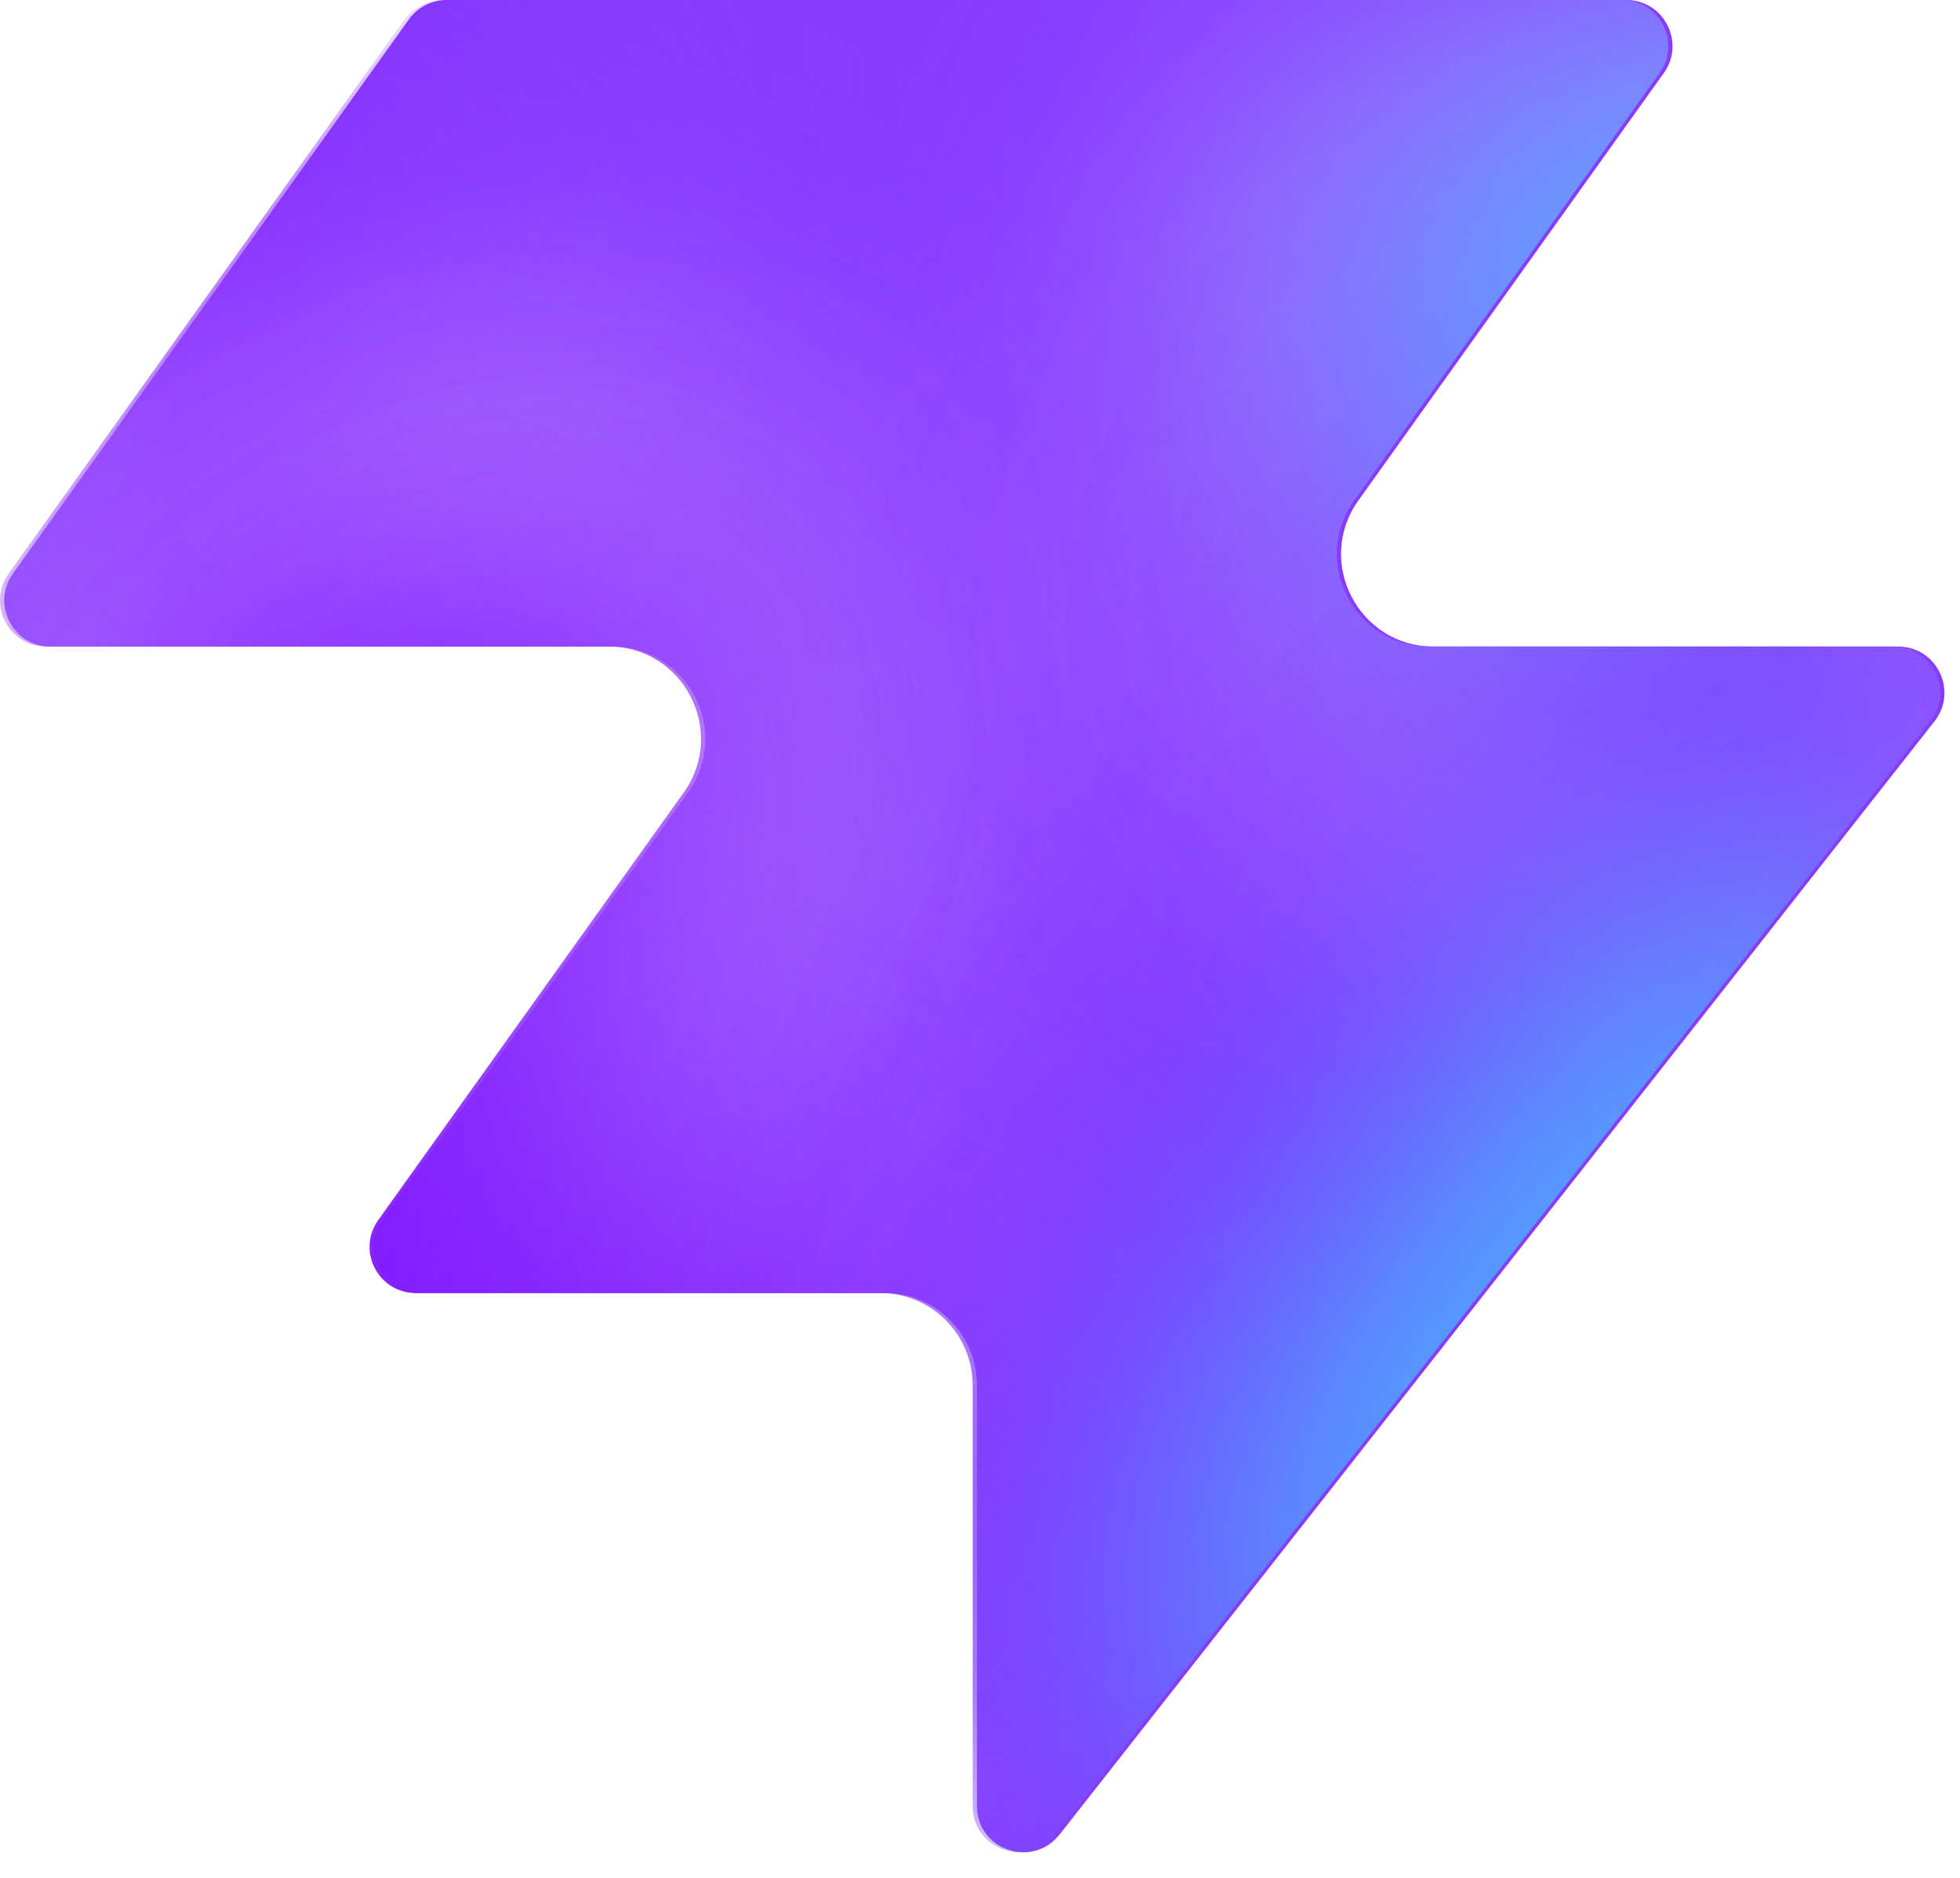
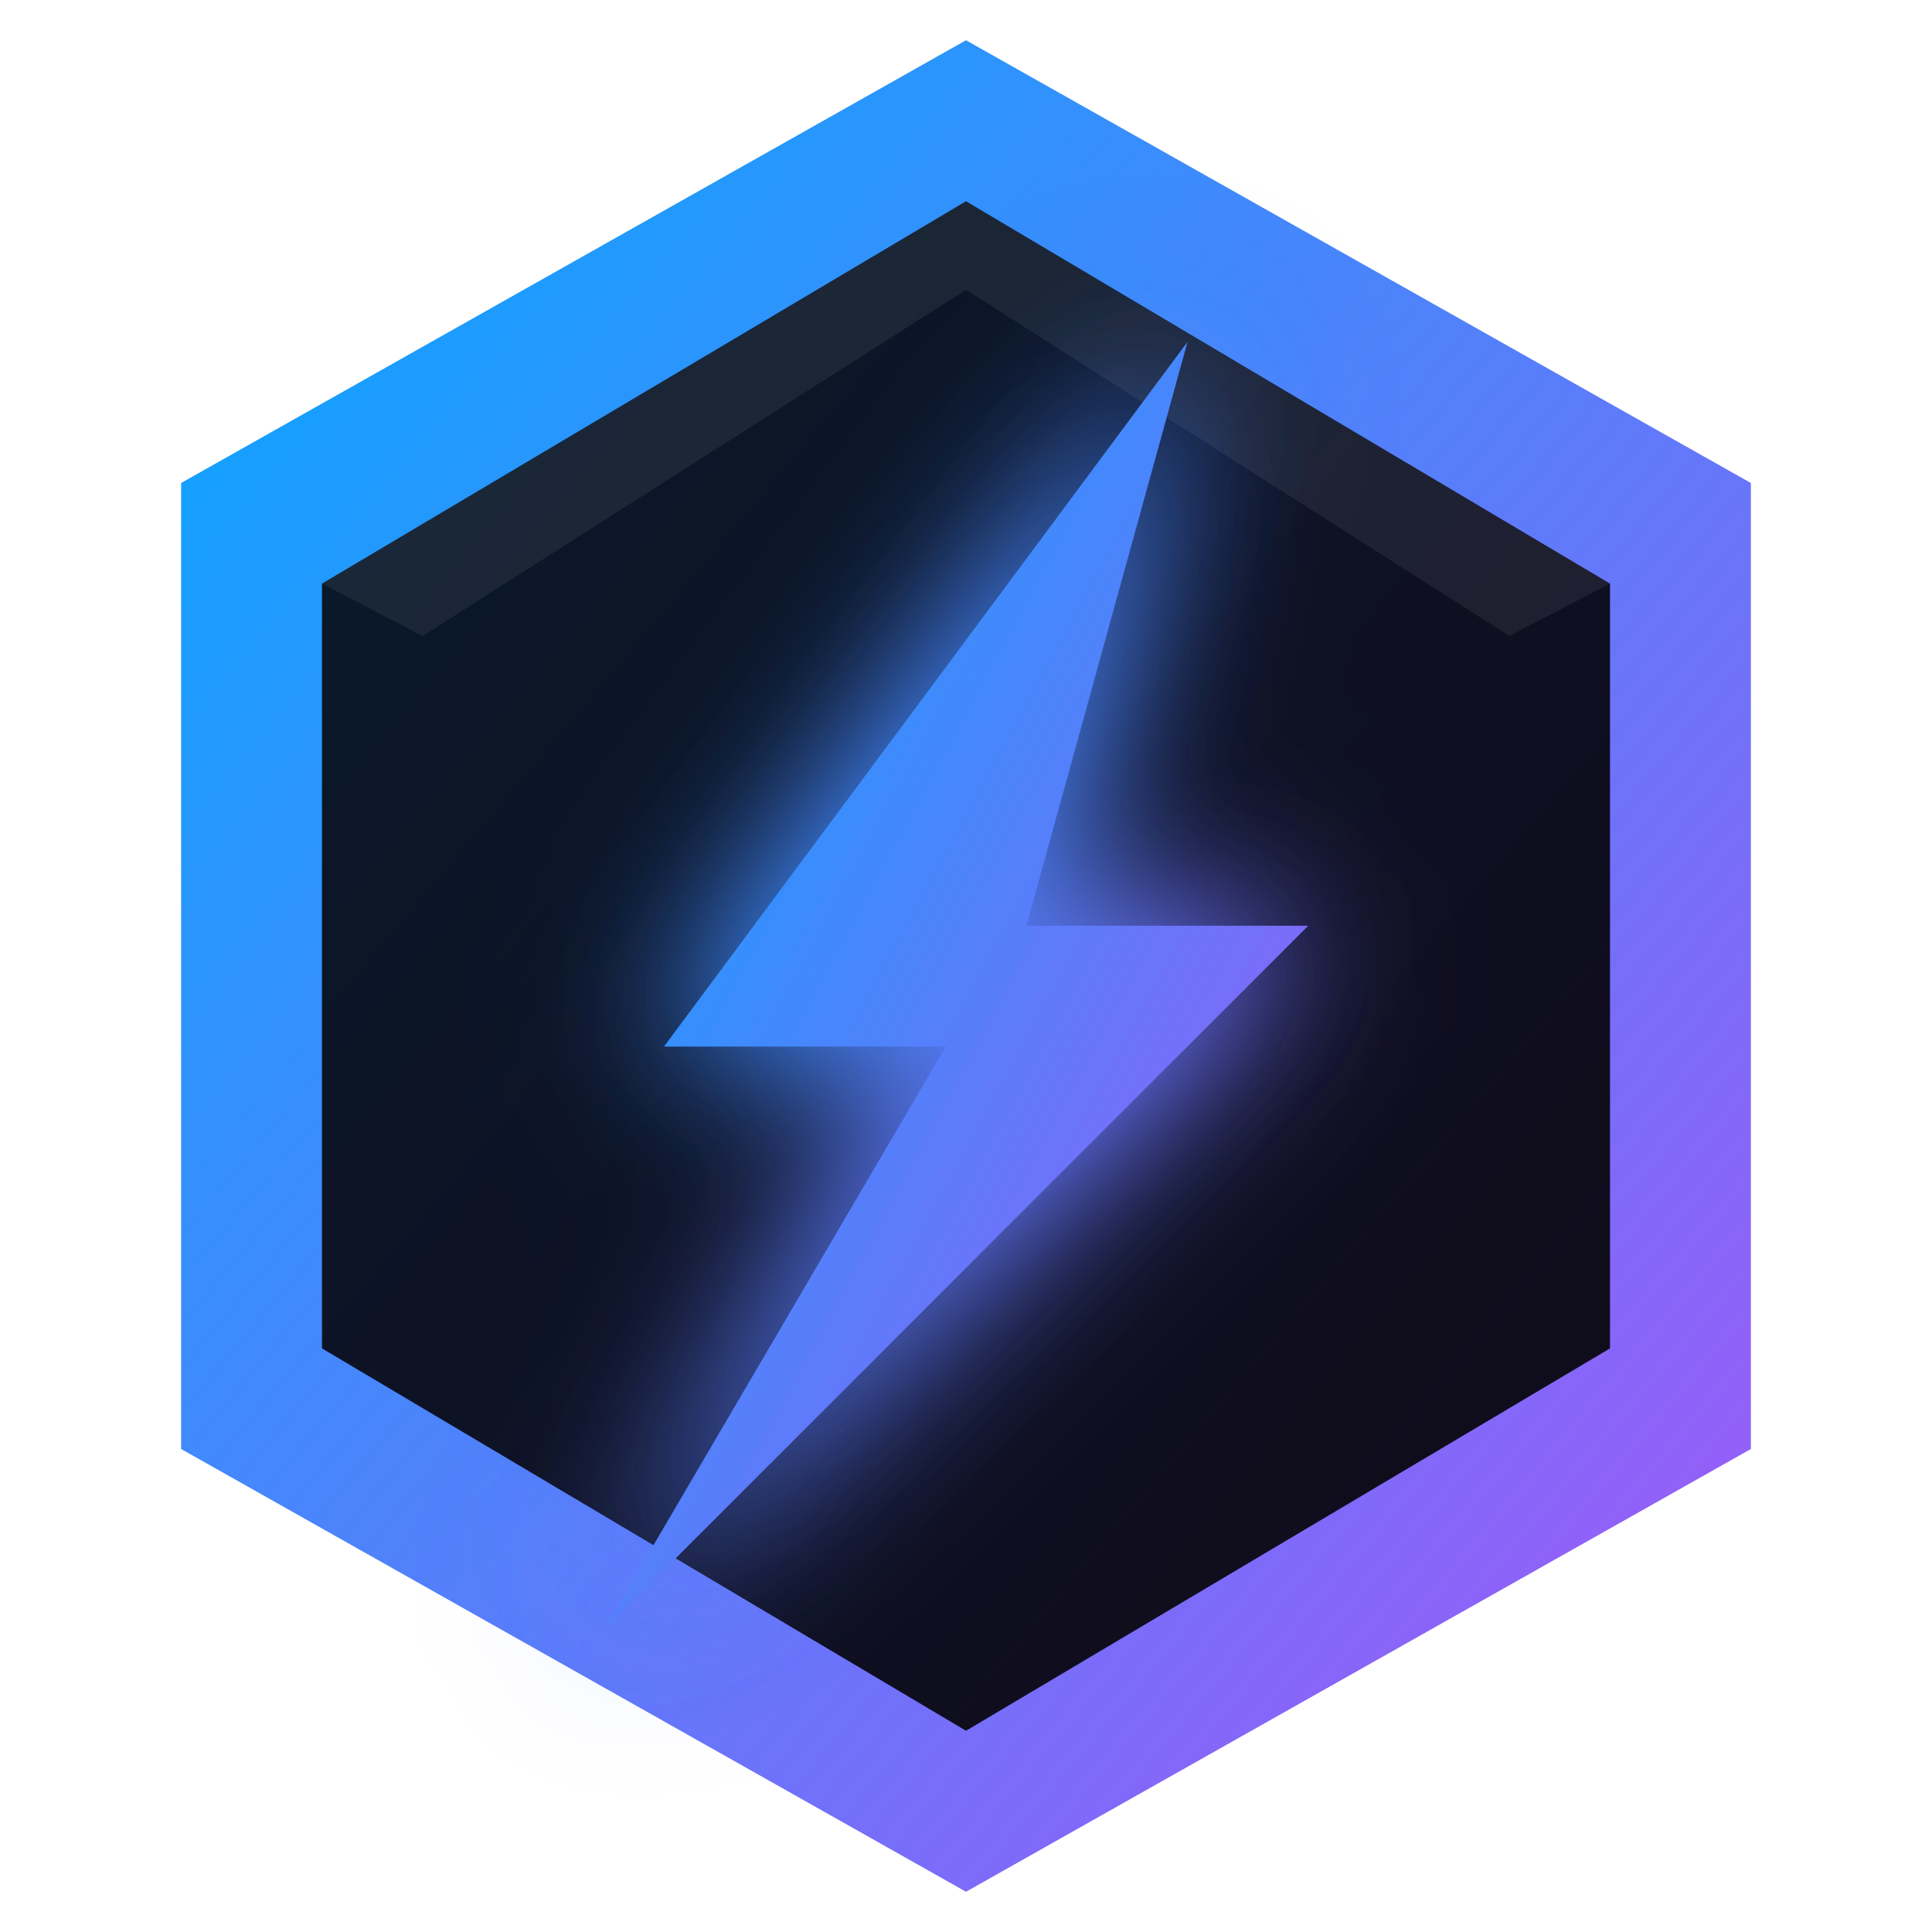
- <svg xmlns="http://www.w3.org/2000/svg" width="48" height="46" fill="none" viewBox="0 0 48 46">
-   <path fill="#863bff" d="M25.946 44.938c-.664.845-2.021.375-2.021-.698V33.937a2.26 2.26 0 0 0-2.262-2.262H10.287c-.92 0-1.456-1.04-.92-1.788l7.48-10.471c1.07-1.497 0-3.578-1.842-3.578H1.237c-.92 0-1.456-1.04-.92-1.788L10.013.474c.214-.297.556-.474.92-.474h28.894c.92 0 1.456 1.04.92 1.788l-7.48 10.471c-1.07 1.498 0 3.579 1.842 3.579h11.377c.943 0 1.473 1.088.89 1.83L25.947 44.94z" style="fill:#863bff;fill:color(display-p3 .525 .23 1);fill-opacity:1" />
-   <mask id="a" width="48" height="46" x="0" y="0" maskUnits="userSpaceOnUse" style="mask-type:alpha">
-     <path fill="#000" d="M25.842 44.938c-.664.844-2.021.375-2.021-.698V33.937a2.26 2.26 0 0 0-2.262-2.262H10.183c-.92 0-1.456-1.04-.92-1.788l7.48-10.471c1.07-1.498 0-3.579-1.842-3.579H1.133c-.92 0-1.456-1.04-.92-1.787L9.91.473c.214-.297.556-.474.92-.474h28.894c.92 0 1.456 1.04.92 1.788l-7.48 10.471c-1.07 1.498 0 3.578 1.842 3.578h11.377c.943 0 1.473 1.088.89 1.832L25.843 44.94z" style="fill:#000;fill-opacity:1" />
-   </mask>
-   <g mask="url(#a)">
-     <g filter="url(#b)">
-       <ellipse cx="5.508" cy="14.704" fill="#ede6ff" rx="5.508" ry="14.704" style="fill:#ede6ff;fill:color(display-p3 .927 .903 1);fill-opacity:1" transform="matrix(.00324 1 1 -.00324 -4.47 31.516)" />
-     </g>
-     <g filter="url(#c)">
-       <ellipse cx="10.399" cy="29.851" fill="#ede6ff" rx="10.399" ry="29.851" style="fill:#ede6ff;fill:color(display-p3 .927 .903 1);fill-opacity:1" transform="matrix(.00324 1 1 -.00324 -39.328 7.883)" />
-     </g>
-     <g filter="url(#d)">
-       <ellipse cx="5.508" cy="30.487" fill="#7e14ff" rx="5.508" ry="30.487" style="fill:#7e14ff;fill:color(display-p3 .492 .077 1);fill-opacity:1" transform="rotate(89.814 -25.913 -14.639)scale(1 -1)" />
-     </g>
-     <g filter="url(#e)">
-       <ellipse cx="5.508" cy="30.599" fill="#7e14ff" rx="5.508" ry="30.599" style="fill:#7e14ff;fill:color(display-p3 .492 .077 1);fill-opacity:1" transform="rotate(89.814 -32.644 -3.334)scale(1 -1)" />
-     </g>
-     <g filter="url(#f)">
-       <ellipse cx="5.508" cy="30.599" fill="#7e14ff" rx="5.508" ry="30.599" style="fill:#7e14ff;fill:color(display-p3 .492 .077 1);fill-opacity:1" transform="matrix(.00324 1 1 -.00324 -34.34 30.47)" />
-     </g>
-     <g filter="url(#g)">
-       <ellipse cx="14.072" cy="22.078" fill="#ede6ff" rx="14.072" ry="22.078" style="fill:#ede6ff;fill:color(display-p3 .927 .903 1);fill-opacity:1" transform="rotate(93.35 24.506 48.493)scale(-1 1)" />
-     </g>
-     <g filter="url(#h)">
-       <ellipse cx="3.47" cy="21.501" fill="#7e14ff" rx="3.47" ry="21.501" style="fill:#7e14ff;fill:color(display-p3 .492 .077 1);fill-opacity:1" transform="rotate(89.009 28.708 47.59)scale(-1 1)" />
-     </g>
-     <g filter="url(#i)">
-       <ellipse cx="3.47" cy="21.501" fill="#7e14ff" rx="3.47" ry="21.501" style="fill:#7e14ff;fill:color(display-p3 .492 .077 1);fill-opacity:1" transform="rotate(89.009 28.708 47.59)scale(-1 1)" />
-     </g>
-     <g filter="url(#j)">
-       <ellipse cx=".387" cy="8.972" fill="#7e14ff" rx="4.407" ry="29.108" style="fill:#7e14ff;fill:color(display-p3 .492 .077 1);fill-opacity:1" transform="rotate(39.51 .387 8.972)" />
-     </g>
-     <g filter="url(#k)">
-       <ellipse cx="47.523" cy="-6.092" fill="#7e14ff" rx="4.407" ry="29.108" style="fill:#7e14ff;fill:color(display-p3 .492 .077 1);fill-opacity:1" transform="rotate(37.892 47.523 -6.092)" />
-     </g>
-     <g filter="url(#l)">
-       <ellipse cx="41.412" cy="6.333" fill="#47bfff" rx="5.971" ry="9.665" style="fill:#47bfff;fill:color(display-p3 .28 .748 1);fill-opacity:1" transform="rotate(37.892 41.412 6.333)" />
-     </g>
-     <g filter="url(#m)">
-       <ellipse cx="-1.879" cy="38.332" fill="#7e14ff" rx="4.407" ry="29.108" style="fill:#7e14ff;fill:color(display-p3 .492 .077 1);fill-opacity:1" transform="rotate(37.892 -1.88 38.332)" />
-     </g>
-     <g filter="url(#n)">
-       <ellipse cx="-1.879" cy="38.332" fill="#7e14ff" rx="4.407" ry="29.108" style="fill:#7e14ff;fill:color(display-p3 .492 .077 1);fill-opacity:1" transform="rotate(37.892 -1.88 38.332)" />
-     </g>
-     <g filter="url(#o)">
-       <ellipse cx="35.651" cy="29.907" fill="#7e14ff" rx="4.407" ry="29.108" style="fill:#7e14ff;fill:color(display-p3 .492 .077 1);fill-opacity:1" transform="rotate(37.892 35.651 29.907)" />
-     </g>
-     <g filter="url(#p)">
-       <ellipse cx="38.418" cy="32.4" fill="#47bfff" rx="5.971" ry="15.297" style="fill:#47bfff;fill:color(display-p3 .28 .748 1);fill-opacity:1" transform="rotate(37.892 38.418 32.4)" />
-     </g>
-   </g>
+ <svg xmlns="http://www.w3.org/2000/svg" viewBox="0 0 48 48">
  <defs>
-     <filter id="b" width="60.045" height="41.654" x="-19.77" y="16.149" color-interpolation-filters="sRGB" filterUnits="userSpaceOnUse">
-       <feFlood flood-opacity="0" result="BackgroundImageFix" />
-       <feBlend in="SourceGraphic" in2="BackgroundImageFix" result="shape" />
-       <feGaussianBlur result="effect1_foregroundBlur_2002_17158" stdDeviation="7.659" />
+     <linearGradient id="g" x1="0%" y1="0%" x2="100%" y2="100%">
+       <stop offset="0%" stop-color="#00aaff" />
+       <stop offset="100%" stop-color="#a855f7" />
+     </linearGradient>
+     <linearGradient id="gInner" x1="0%" y1="0%" x2="100%" y2="100%">
+       <stop offset="0%" stop-color="#00aaff" stop-opacity="0.12" />
+       <stop offset="100%" stop-color="#a855f7" stop-opacity="0.04" />
+     </linearGradient>
+     <filter id="glow" x="-30%" y="-30%" width="160%" height="160%">
+       <feGaussianBlur in="SourceGraphic" stdDeviation="1.8" result="blur" />
+       <feMerge>
+         <feMergeNode in="blur" />
+         <feMergeNode in="SourceGraphic" />
+       </feMerge>
    </filter>
-     <filter id="c" width="90.34" height="51.437" x="-54.613" y="-7.533" color-interpolation-filters="sRGB" filterUnits="userSpaceOnUse">
-       <feFlood flood-opacity="0" result="BackgroundImageFix" />
-       <feBlend in="SourceGraphic" in2="BackgroundImageFix" result="shape" />
-       <feGaussianBlur result="effect1_foregroundBlur_2002_17158" stdDeviation="7.659" />
-     </filter>
-     <filter id="d" width="79.355" height="29.4" x="-49.64" y="2.03" color-interpolation-filters="sRGB" filterUnits="userSpaceOnUse">
-       <feFlood flood-opacity="0" result="BackgroundImageFix" />
-       <feBlend in="SourceGraphic" in2="BackgroundImageFix" result="shape" />
-       <feGaussianBlur result="effect1_foregroundBlur_2002_17158" stdDeviation="4.596" />
-     </filter>
-     <filter id="e" width="79.579" height="29.4" x="-45.045" y="20.029" color-interpolation-filters="sRGB" filterUnits="userSpaceOnUse">
-       <feFlood flood-opacity="0" result="BackgroundImageFix" />
-       <feBlend in="SourceGraphic" in2="BackgroundImageFix" result="shape" />
-       <feGaussianBlur result="effect1_foregroundBlur_2002_17158" stdDeviation="4.596" />
-     </filter>
-     <filter id="f" width="79.579" height="29.4" x="-43.513" y="21.178" color-interpolation-filters="sRGB" filterUnits="userSpaceOnUse">
-       <feFlood flood-opacity="0" result="BackgroundImageFix" />
-       <feBlend in="SourceGraphic" in2="BackgroundImageFix" result="shape" />
-       <feGaussianBlur result="effect1_foregroundBlur_2002_17158" stdDeviation="4.596" />
-     </filter>
-     <filter id="g" width="74.749" height="58.852" x="15.756" y="-17.901" color-interpolation-filters="sRGB" filterUnits="userSpaceOnUse">
-       <feFlood flood-opacity="0" result="BackgroundImageFix" />
-       <feBlend in="SourceGraphic" in2="BackgroundImageFix" result="shape" />
-       <feGaussianBlur result="effect1_foregroundBlur_2002_17158" stdDeviation="7.659" />
-     </filter>
-     <filter id="h" width="61.377" height="25.362" x="23.548" y="2.284" color-interpolation-filters="sRGB" filterUnits="userSpaceOnUse">
-       <feFlood flood-opacity="0" result="BackgroundImageFix" />
-       <feBlend in="SourceGraphic" in2="BackgroundImageFix" result="shape" />
-       <feGaussianBlur result="effect1_foregroundBlur_2002_17158" stdDeviation="4.596" />
-     </filter>
-     <filter id="i" width="61.377" height="25.362" x="23.548" y="2.284" color-interpolation-filters="sRGB" filterUnits="userSpaceOnUse">
-       <feFlood flood-opacity="0" result="BackgroundImageFix" />
-       <feBlend in="SourceGraphic" in2="BackgroundImageFix" result="shape" />
-       <feGaussianBlur result="effect1_foregroundBlur_2002_17158" stdDeviation="4.596" />
-     </filter>
-     <filter id="j" width="56.045" height="63.649" x="-27.636" y="-22.853" color-interpolation-filters="sRGB" filterUnits="userSpaceOnUse">
-       <feFlood flood-opacity="0" result="BackgroundImageFix" />
-       <feBlend in="SourceGraphic" in2="BackgroundImageFix" result="shape" />
-       <feGaussianBlur result="effect1_foregroundBlur_2002_17158" stdDeviation="4.596" />
-     </filter>
-     <filter id="k" width="54.814" height="64.646" x="20.116" y="-38.415" color-interpolation-filters="sRGB" filterUnits="userSpaceOnUse">
-       <feFlood flood-opacity="0" result="BackgroundImageFix" />
-       <feBlend in="SourceGraphic" in2="BackgroundImageFix" result="shape" />
-       <feGaussianBlur result="effect1_foregroundBlur_2002_17158" stdDeviation="4.596" />
-     </filter>
-     <filter id="l" width="33.541" height="35.313" x="24.641" y="-11.323" color-interpolation-filters="sRGB" filterUnits="userSpaceOnUse">
-       <feFlood flood-opacity="0" result="BackgroundImageFix" />
-       <feBlend in="SourceGraphic" in2="BackgroundImageFix" result="shape" />
-       <feGaussianBlur result="effect1_foregroundBlur_2002_17158" stdDeviation="4.596" />
-     </filter>
-     <filter id="m" width="54.814" height="64.646" x="-29.286" y="6.009" color-interpolation-filters="sRGB" filterUnits="userSpaceOnUse">
-       <feFlood flood-opacity="0" result="BackgroundImageFix" />
-       <feBlend in="SourceGraphic" in2="BackgroundImageFix" result="shape" />
-       <feGaussianBlur result="effect1_foregroundBlur_2002_17158" stdDeviation="4.596" />
-     </filter>
-     <filter id="n" width="54.814" height="64.646" x="-29.286" y="6.009" color-interpolation-filters="sRGB" filterUnits="userSpaceOnUse">
-       <feFlood flood-opacity="0" result="BackgroundImageFix" />
-       <feBlend in="SourceGraphic" in2="BackgroundImageFix" result="shape" />
-       <feGaussianBlur result="effect1_foregroundBlur_2002_17158" stdDeviation="4.596" />
-     </filter>
-     <filter id="o" width="54.814" height="64.646" x="8.244" y="-2.416" color-interpolation-filters="sRGB" filterUnits="userSpaceOnUse">
-       <feFlood flood-opacity="0" result="BackgroundImageFix" />
-       <feBlend in="SourceGraphic" in2="BackgroundImageFix" result="shape" />
-       <feGaussianBlur result="effect1_foregroundBlur_2002_17158" stdDeviation="4.596" />
-     </filter>
-     <filter id="p" width="39.409" height="43.623" x="18.713" y="10.588" color-interpolation-filters="sRGB" filterUnits="userSpaceOnUse">
-       <feFlood flood-opacity="0" result="BackgroundImageFix" />
-       <feBlend in="SourceGraphic" in2="BackgroundImageFix" result="shape" />
-       <feGaussianBlur result="effect1_foregroundBlur_2002_17158" stdDeviation="4.596" />
+     <filter id="glowStrong" x="-40%" y="-40%" width="180%" height="180%">
+       <feGaussianBlur in="SourceGraphic" stdDeviation="2.5" result="blur" />
+       <feMerge>
+         <feMergeNode in="blur" />
+         <feMergeNode in="SourceGraphic" />
+       </feMerge>
    </filter>
  </defs>
+   <polygon points="24,1 43.5,12 43.5,36 24,47 4.5,36 4.5,12" fill="url(#g)" />
+   <polygon points="24,5 40,14.5 40,33.5 24,43 8,33.5 8,14.5" fill="#080810" />
+   <polygon points="24,5 40,14.5 40,33.5 24,43 8,33.5 8,14.5" fill="url(#gInner)" />
+   <polygon points="24,5 40,14.5 37.5,15.8 24,7.2 10.5,15.8 8,14.5" fill="rgba(255,255,255,0.07)" />
+   <path d="M 29.5 8.5 L 16.5 26 H 23.5 L 15 40.5 L 32.5 23 H 25.5 Z" fill="url(#g)" filter="url(#glowStrong)" opacity="0.6" />
+   <path d="M 29.5 8.5 L 16.5 26 H 23.5 L 15 40.5 L 32.5 23 H 25.5 Z" fill="url(#g)" filter="url(#glow)" />
</svg>
